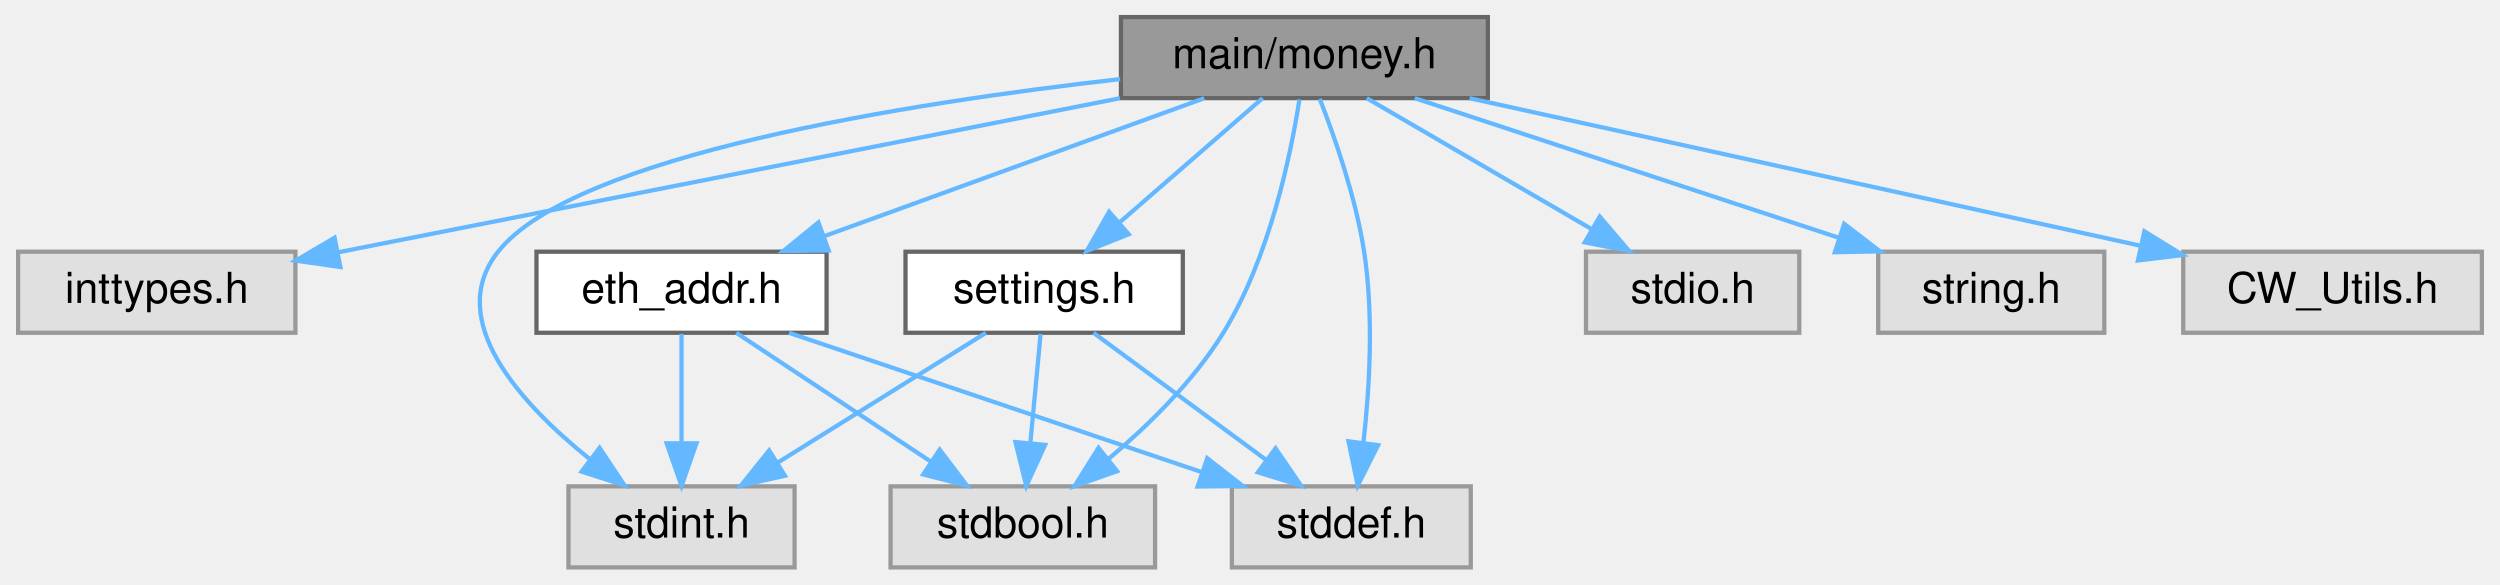
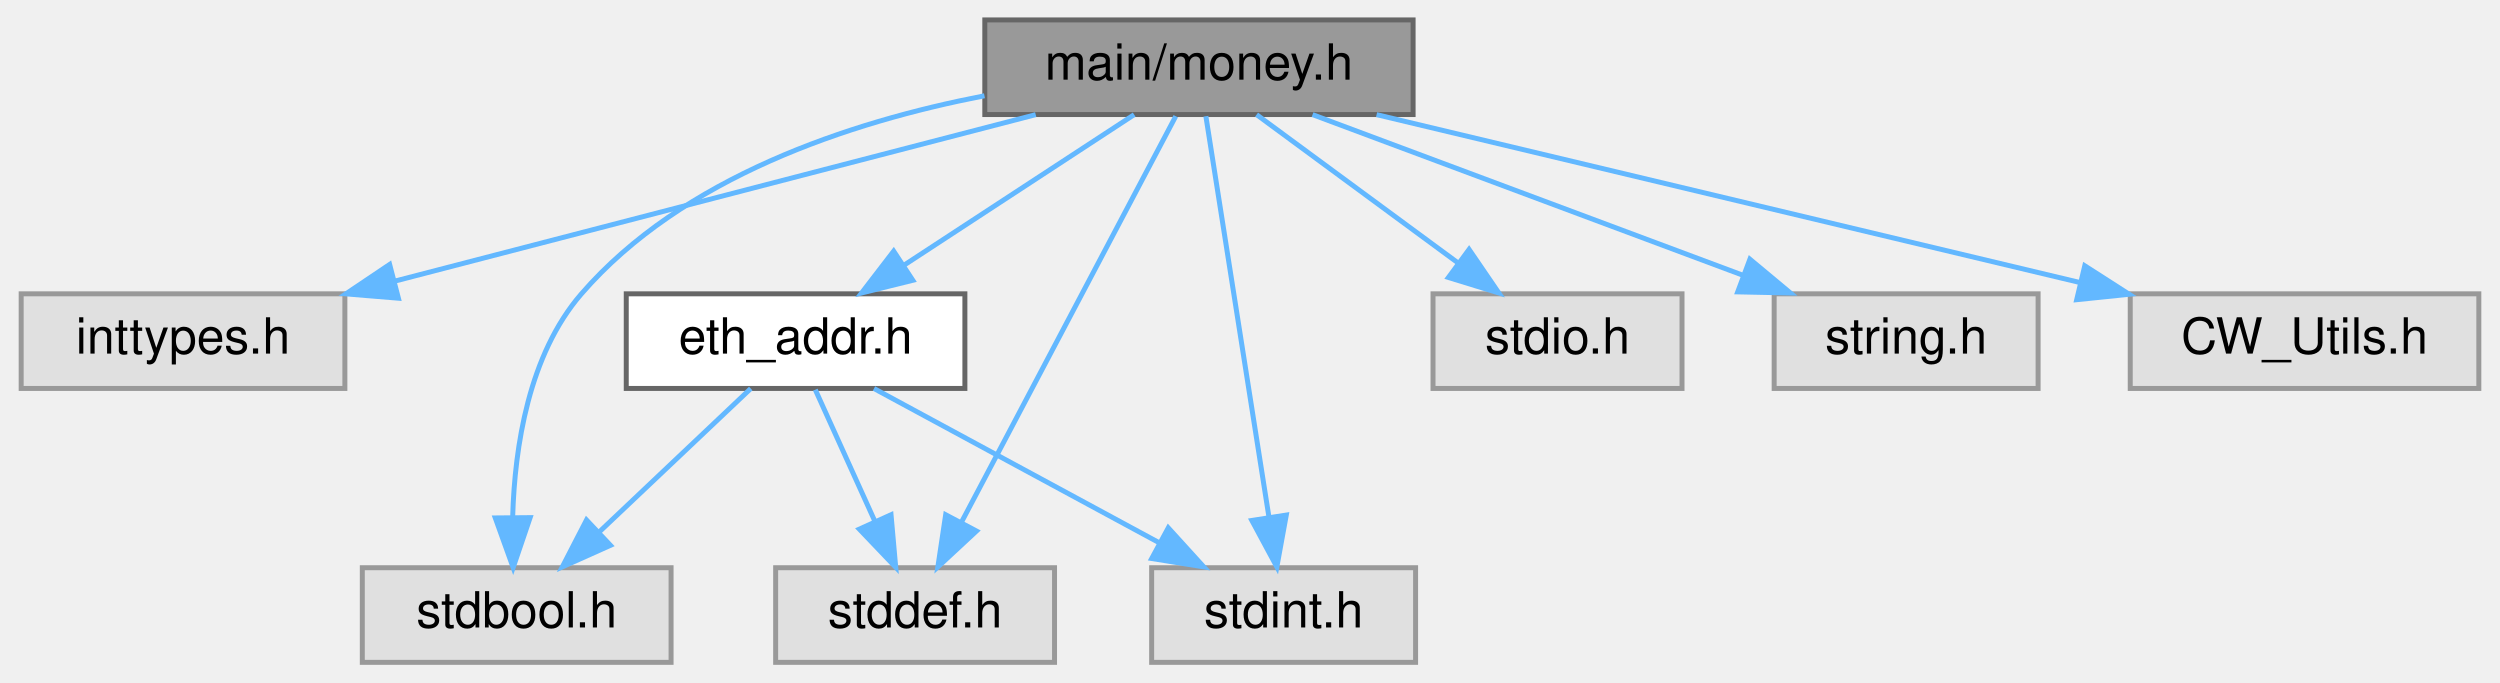
- <svg xmlns="http://www.w3.org/2000/svg" xmlns:xlink="http://www.w3.org/1999/xlink" width="586pt" height="137pt" viewBox="0.00 0.00 585.50 137.00">
+ <svg xmlns="http://www.w3.org/2000/svg" xmlns:xlink="http://www.w3.org/1999/xlink" width="502pt" height="137pt" viewBox="0.00 0.00 501.50 137.00">
  <g id="graph0" class="graph" transform="scale(1 1) rotate(0) translate(4 133)">
    <g id="Node000001" class="node">
      <g id="a_Node000001">
        <a xlink:title="The sale's arithmetic: keypad cents, base units, wei, fees, calldata.">
-           <polygon fill="#999999" stroke="#666666" points="344.5,-129 258.5,-129 258.5,-110 344.5,-110 344.5,-129" />
-           <text text-anchor="middle" x="301.5" y="-117" font-family="Helvetica,sans-Serif" font-size="10.00">main/money.h</text>
+           <polygon fill="#999999" stroke="#666666" points="279.5,-129 193.5,-129 193.5,-110 279.5,-110 279.5,-129" />
+           <text text-anchor="middle" x="236.5" y="-117" font-family="Helvetica,sans-Serif" font-size="10.00">main/money.h</text>
        </a>
      </g>
    </g>
    <g id="Node000002" class="node">
      <g id="a_Node000002">
        <a xlink:title=" ">
          <polygon fill="#e0e0e0" stroke="#999999" points="65,-74 0,-74 0,-55 65,-55 65,-74" />
          <text text-anchor="middle" x="32.5" y="-62" font-family="Helvetica,sans-Serif" font-size="10.00">inttypes.h</text>
        </a>
      </g>
    </g>
    <g id="edge1_Node000001_Node000002" class="edge">
      <g id="a_edge1_Node000001_Node000002">
        <a xlink:title=" ">
-           <path fill="none" stroke="#63b8ff" d="M258.28,-109.98C207.84,-100.05 124.98,-83.72 74.9,-73.85" />
-           <polygon fill="#63b8ff" stroke="#63b8ff" points="75.53,-70.41 65.04,-71.91 74.17,-77.28 75.53,-70.41" />
+           <path fill="none" stroke="#63b8ff" d="M203.72,-109.98C168.78,-100.91 113.31,-86.49 75.02,-76.55" />
+           <polygon fill="#63b8ff" stroke="#63b8ff" points="75.75,-73.12 65.19,-73.99 73.99,-79.9 75.75,-73.12" />
        </a>
      </g>
    </g>
    <g id="Node000003" class="node">
      <g id="a_Node000003">
        <a xlink:title=" ">
-           <polygon fill="#e0e0e0" stroke="#999999" points="266.5,-19 204.5,-19 204.5,0 266.5,0 266.5,-19" />
-           <text text-anchor="middle" x="235.5" y="-7" font-family="Helvetica,sans-Serif" font-size="10.00">stdbool.h</text>
+           <polygon fill="#e0e0e0" stroke="#999999" points="130.5,-19 68.5,-19 68.5,0 130.5,0 130.5,-19" />
+           <text text-anchor="middle" x="99.5" y="-7" font-family="Helvetica,sans-Serif" font-size="10.00">stdbool.h</text>
        </a>
      </g>
    </g>
    <g id="edge2_Node000001_Node000003" class="edge">
      <g id="a_edge2_Node000001_Node000003">
        <a xlink:title=" ">
-           <path fill="none" stroke="#63b8ff" d="M300.34,-109.7C298.34,-96.87 293.36,-72.64 282.5,-55 275.56,-43.72 265.04,-33.39 255.71,-25.53" />
-           <polygon fill="#63b8ff" stroke="#63b8ff" points="257.61,-22.56 247.62,-19.05 253.24,-28.03 257.61,-22.56" />
+           <path fill="none" stroke="#63b8ff" d="M193.43,-113.77C166.35,-108.51 132.8,-97.42 112.5,-74 101.91,-61.78 99.11,-43.26 98.7,-29.37" />
+           <polygon fill="#63b8ff" stroke="#63b8ff" points="102.2,-29.06 98.79,-19.03 95.2,-29 102.2,-29.06" />
        </a>
      </g>
    </g>
    <g id="Node000004" class="node">
      <g id="a_Node000004">
        <a xlink:title=" ">
-           <polygon fill="#e0e0e0" stroke="#999999" points="340.5,-19 284.5,-19 284.5,0 340.5,0 340.5,-19" />
-           <text text-anchor="middle" x="312.5" y="-7" font-family="Helvetica,sans-Serif" font-size="10.00">stddef.h</text>
+           <polygon fill="#e0e0e0" stroke="#999999" points="207.5,-19 151.5,-19 151.5,0 207.5,0 207.5,-19" />
+           <text text-anchor="middle" x="179.5" y="-7" font-family="Helvetica,sans-Serif" font-size="10.00">stddef.h</text>
        </a>
      </g>
    </g>
    <g id="edge3_Node000001_Node000004" class="edge">
      <g id="a_edge3_Node000001_Node000004">
        <a xlink:title=" ">
-           <path fill="none" stroke="#63b8ff" d="M305.1,-109.82C308.56,-100.99 313.53,-86.81 315.5,-74 317.78,-59.13 316.79,-42.1 315.35,-29.42" />
-           <polygon fill="#63b8ff" stroke="#63b8ff" points="318.78,-28.64 314,-19.18 311.84,-29.56 318.78,-28.64" />
+           <path fill="none" stroke="#63b8ff" d="M231.84,-109.66C222.44,-91.85 201.07,-51.37 188.74,-28.01" />
+           <polygon fill="#63b8ff" stroke="#63b8ff" points="191.83,-26.37 184.07,-19.16 185.64,-29.64 191.83,-26.37" />
        </a>
      </g>
    </g>
    <g id="Node000005" class="node">
      <g id="a_Node000005">
        <a xlink:title=" ">
-           <polygon fill="#e0e0e0" stroke="#999999" points="182,-19 129,-19 129,0 182,0 182,-19" />
-           <text text-anchor="middle" x="155.5" y="-7" font-family="Helvetica,sans-Serif" font-size="10.00">stdint.h</text>
+           <polygon fill="#e0e0e0" stroke="#999999" points="280,-19 227,-19 227,0 280,0 280,-19" />
+           <text text-anchor="middle" x="253.5" y="-7" font-family="Helvetica,sans-Serif" font-size="10.00">stdint.h</text>
        </a>
      </g>
    </g>
    <g id="edge4_Node000001_Node000005" class="edge">
      <g id="a_edge4_Node000001_Node000005">
        <a xlink:title=" ">
-           <path fill="none" stroke="#63b8ff" d="M258.31,-114.46C208.25,-108.79 130.34,-96.53 112.5,-74 99.9,-58.09 117.55,-38.61 133.89,-25.46" />
-           <polygon fill="#63b8ff" stroke="#63b8ff" points="136.29,-28.03 142.15,-19.21 132.07,-22.45 136.29,-28.03" />
+           <path fill="none" stroke="#63b8ff" d="M237.89,-109.66C240.64,-92.17 246.84,-52.8 250.54,-29.27" />
+           <polygon fill="#63b8ff" stroke="#63b8ff" points="254.04,-29.58 252.14,-19.16 247.12,-28.49 254.04,-29.58" />
        </a>
      </g>
    </g>
    <g id="Node000006" class="node">
      <g id="a_Node000006">
        <a xlink:title=" ">
-           <polygon fill="#e0e0e0" stroke="#999999" points="417.5,-74 367.5,-74 367.5,-55 417.5,-55 417.5,-74" />
-           <text text-anchor="middle" x="392.5" y="-62" font-family="Helvetica,sans-Serif" font-size="10.00">stdio.h</text>
+           <polygon fill="#e0e0e0" stroke="#999999" points="333.5,-74 283.5,-74 283.5,-55 333.5,-55 333.5,-74" />
+           <text text-anchor="middle" x="308.5" y="-62" font-family="Helvetica,sans-Serif" font-size="10.00">stdio.h</text>
        </a>
      </g>
    </g>
    <g id="edge5_Node000001_Node000006" class="edge">
      <g id="a_edge5_Node000001_Node000006">
        <a xlink:title=" ">
-           <path fill="none" stroke="#63b8ff" d="M316.12,-109.98C330.36,-101.69 352.25,-88.94 368.95,-79.22" />
-           <polygon fill="#63b8ff" stroke="#63b8ff" points="370.73,-82.23 377.61,-74.17 367.21,-76.18 370.73,-82.23" />
+           <path fill="none" stroke="#63b8ff" d="M248.07,-109.98C258.92,-102 275.38,-89.88 288.38,-80.31" />
+           <polygon fill="#63b8ff" stroke="#63b8ff" points="290.74,-82.92 296.72,-74.17 286.59,-77.28 290.74,-82.92" />
        </a>
      </g>
    </g>
    <g id="Node000007" class="node">
      <g id="a_Node000007">
        <a xlink:title=" ">
-           <polygon fill="#e0e0e0" stroke="#999999" points="489,-74 436,-74 436,-55 489,-55 489,-74" />
-           <text text-anchor="middle" x="462.5" y="-62" font-family="Helvetica,sans-Serif" font-size="10.00">string.h</text>
+           <polygon fill="#e0e0e0" stroke="#999999" points="405,-74 352,-74 352,-55 405,-55 405,-74" />
+           <text text-anchor="middle" x="378.5" y="-62" font-family="Helvetica,sans-Serif" font-size="10.00">string.h</text>
        </a>
      </g>
    </g>
    <g id="edge6_Node000001_Node000007" class="edge">
      <g id="a_edge6_Node000001_Node000007">
        <a xlink:title=" ">
-           <path fill="none" stroke="#63b8ff" d="M327.37,-109.98C354.28,-101.13 396.62,-87.19 426.73,-77.28" />
-           <polygon fill="#63b8ff" stroke="#63b8ff" points="428.03,-80.53 436.43,-74.08 425.84,-73.88 428.03,-80.53" />
+           <path fill="none" stroke="#63b8ff" d="M259.31,-109.98C282.67,-101.27 319.2,-87.63 345.67,-77.75" />
+           <polygon fill="#63b8ff" stroke="#63b8ff" points="347.13,-80.95 355.27,-74.17 344.68,-74.39 347.13,-80.95" />
        </a>
      </g>
    </g>
    <g id="Node000008" class="node">
      <g id="a_Node000008">
        <a xlink:title=" ">
-           <polygon fill="#e0e0e0" stroke="#999999" points="577.5,-74 507.5,-74 507.5,-55 577.5,-55 577.5,-74" />
-           <text text-anchor="middle" x="542.5" y="-62" font-family="Helvetica,sans-Serif" font-size="10.00">CW_Utils.h</text>
+           <polygon fill="#e0e0e0" stroke="#999999" points="493.5,-74 423.5,-74 423.5,-55 493.5,-55 493.5,-74" />
+           <text text-anchor="middle" x="458.5" y="-62" font-family="Helvetica,sans-Serif" font-size="10.00">CW_Utils.h</text>
        </a>
      </g>
    </g>
    <g id="edge7_Node000001_Node000008" class="edge">
      <g id="a_edge7_Node000001_Node000008">
        <a xlink:title=" ">
-           <path fill="none" stroke="#63b8ff" d="M340.22,-109.98C383.15,-100.54 452.28,-85.34 497.56,-75.38" />
-           <polygon fill="#63b8ff" stroke="#63b8ff" points="498.39,-78.78 507.4,-73.22 496.88,-71.95 498.39,-78.78" />
+           <path fill="none" stroke="#63b8ff" d="M272.17,-109.98C310.55,-100.82 371.7,-86.22 413.39,-76.27" />
+           <polygon fill="#63b8ff" stroke="#63b8ff" points="414.37,-79.63 423.29,-73.91 412.75,-72.82 414.37,-79.63" />
        </a>
      </g>
    </g>
    <g id="Node000009" class="node">
      <g id="a_Node000009">
        <a xlink:href="eth__addr_8h.html" target="_top" xlink:title="Hex Ethereum-address parsing — a pure, dependency-free unit so it can be unit-tested and fuzzed on th...">
          <polygon fill="white" stroke="#666666" points="189.5,-74 121.5,-74 121.5,-55 189.5,-55 189.5,-74" />
          <text text-anchor="middle" x="155.5" y="-62" font-family="Helvetica,sans-Serif" font-size="10.00">eth_addr.h</text>
        </a>
      </g>
    </g>
    <g id="edge8_Node000001_Node000009" class="edge">
      <g id="a_edge8_Node000001_Node000009">
        <a xlink:title=" ">
-           <path fill="none" stroke="#63b8ff" d="M278.04,-109.98C253.92,-101.23 216.13,-87.51 188.9,-77.62" />
-           <polygon fill="#63b8ff" stroke="#63b8ff" points="189.98,-74.29 179.38,-74.17 187.59,-80.87 189.98,-74.29" />
-         </a>
-       </g>
-     </g>
-     <g id="Node000010" class="node">
-       <g id="a_Node000010">
-         <a xlink:href="settings_8h.html" target="_top" xlink:title="Persistent device settings stored in NVS (backlight, Wi-Fi creds).">
-           <polygon fill="white" stroke="#666666" points="273,-74 208,-74 208,-55 273,-55 273,-74" />
-           <text text-anchor="middle" x="240.5" y="-62" font-family="Helvetica,sans-Serif" font-size="10.00">settings.h</text>
-         </a>
-       </g>
-     </g>
-     <g id="edge12_Node000001_Node000010" class="edge">
-       <g id="a_edge12_Node000001_Node000010">
-         <a xlink:title=" ">
-           <path fill="none" stroke="#63b8ff" d="M291.7,-109.98C282.68,-102.15 269.09,-90.34 258.18,-80.86" />
-           <polygon fill="#63b8ff" stroke="#63b8ff" points="260.32,-78.09 250.48,-74.17 255.73,-83.37 260.32,-78.09" />
+           <path fill="none" stroke="#63b8ff" d="M223.49,-109.98C211.04,-101.84 192.04,-89.41 177.29,-79.76" />
+           <polygon fill="#63b8ff" stroke="#63b8ff" points="179.04,-76.72 168.75,-74.17 175.2,-82.57 179.04,-76.72" />
        </a>
      </g>
    </g>
    <g id="edge11_Node000009_Node000003" class="edge">
      <g id="a_edge11_Node000009_Node000003">
        <a xlink:title=" ">
-           <path fill="none" stroke="#63b8ff" d="M168.35,-54.98C180.64,-46.84 199.41,-34.41 213.98,-24.76" />
-           <polygon fill="#63b8ff" stroke="#63b8ff" points="216.01,-27.61 222.41,-19.17 212.14,-21.78 216.01,-27.61" />
+           <path fill="none" stroke="#63b8ff" d="M146.5,-54.98C138.31,-47.23 125.99,-35.58 116.03,-26.14" />
+           <polygon fill="#63b8ff" stroke="#63b8ff" points="118.33,-23.5 108.66,-19.17 113.52,-28.59 118.33,-23.5" />
        </a>
      </g>
    </g>
    <g id="edge10_Node000009_Node000004" class="edge">
      <g id="a_edge10_Node000009_Node000004">
        <a xlink:title=" ">
-           <path fill="none" stroke="#63b8ff" d="M180.72,-54.98C206.86,-46.16 247.9,-32.31 277.23,-22.41" />
-           <polygon fill="#63b8ff" stroke="#63b8ff" points="278.72,-25.6 287.08,-19.08 276.48,-18.96 278.72,-25.6" />
+           <path fill="none" stroke="#63b8ff" d="M159.46,-54.75C162.71,-47.57 167.42,-37.18 171.45,-28.27" />
+           <polygon fill="#63b8ff" stroke="#63b8ff" points="174.67,-29.64 175.61,-19.09 168.3,-26.75 174.67,-29.64" />
        </a>
      </g>
    </g>
    <g id="edge9_Node000009_Node000005" class="edge">
      <g id="a_edge9_Node000009_Node000005">
        <a xlink:title=" ">
-           <path fill="none" stroke="#63b8ff" d="M155.5,-54.75C155.5,-47.8 155.5,-37.85 155.5,-29.13" />
-           <polygon fill="#63b8ff" stroke="#63b8ff" points="159,-29.09 155.5,-19.09 152,-29.09 159,-29.09" />
-         </a>
-       </g>
-     </g>
-     <g id="edge14_Node000010_Node000003" class="edge">
-       <g id="a_edge14_Node000010_Node000003">
-         <a xlink:title=" ">
-           <path fill="none" stroke="#63b8ff" d="M239.67,-54.75C239.02,-47.8 238.08,-37.85 237.26,-29.13" />
-           <polygon fill="#63b8ff" stroke="#63b8ff" points="240.73,-28.72 236.31,-19.09 233.77,-29.37 240.73,-28.72" />
-         </a>
-       </g>
-     </g>
-     <g id="edge15_Node000010_Node000004" class="edge">
-       <g id="a_edge15_Node000010_Node000004">
-         <a xlink:title=" ">
-           <path fill="none" stroke="#63b8ff" d="M252.07,-54.98C262.92,-47 279.38,-34.88 292.38,-25.31" />
-           <polygon fill="#63b8ff" stroke="#63b8ff" points="294.74,-27.92 300.72,-19.17 290.59,-22.28 294.74,-27.92" />
-         </a>
-       </g>
-     </g>
-     <g id="edge13_Node000010_Node000005" class="edge">
-       <g id="a_edge13_Node000010_Node000005">
-         <a xlink:title=" ">
-           <path fill="none" stroke="#63b8ff" d="M226.84,-54.98C213.66,-46.77 193.47,-34.18 177.93,-24.49" />
-           <polygon fill="#63b8ff" stroke="#63b8ff" points="179.74,-21.49 169.41,-19.17 176.04,-27.43 179.74,-21.49" />
+           <path fill="none" stroke="#63b8ff" d="M171.25,-54.98C186.73,-46.61 210.59,-33.7 228.64,-23.95" />
+           <polygon fill="#63b8ff" stroke="#63b8ff" points="230.34,-27.01 237.47,-19.17 227.01,-20.85 230.34,-27.01" />
        </a>
      </g>
    </g>
  </g>
</svg>
